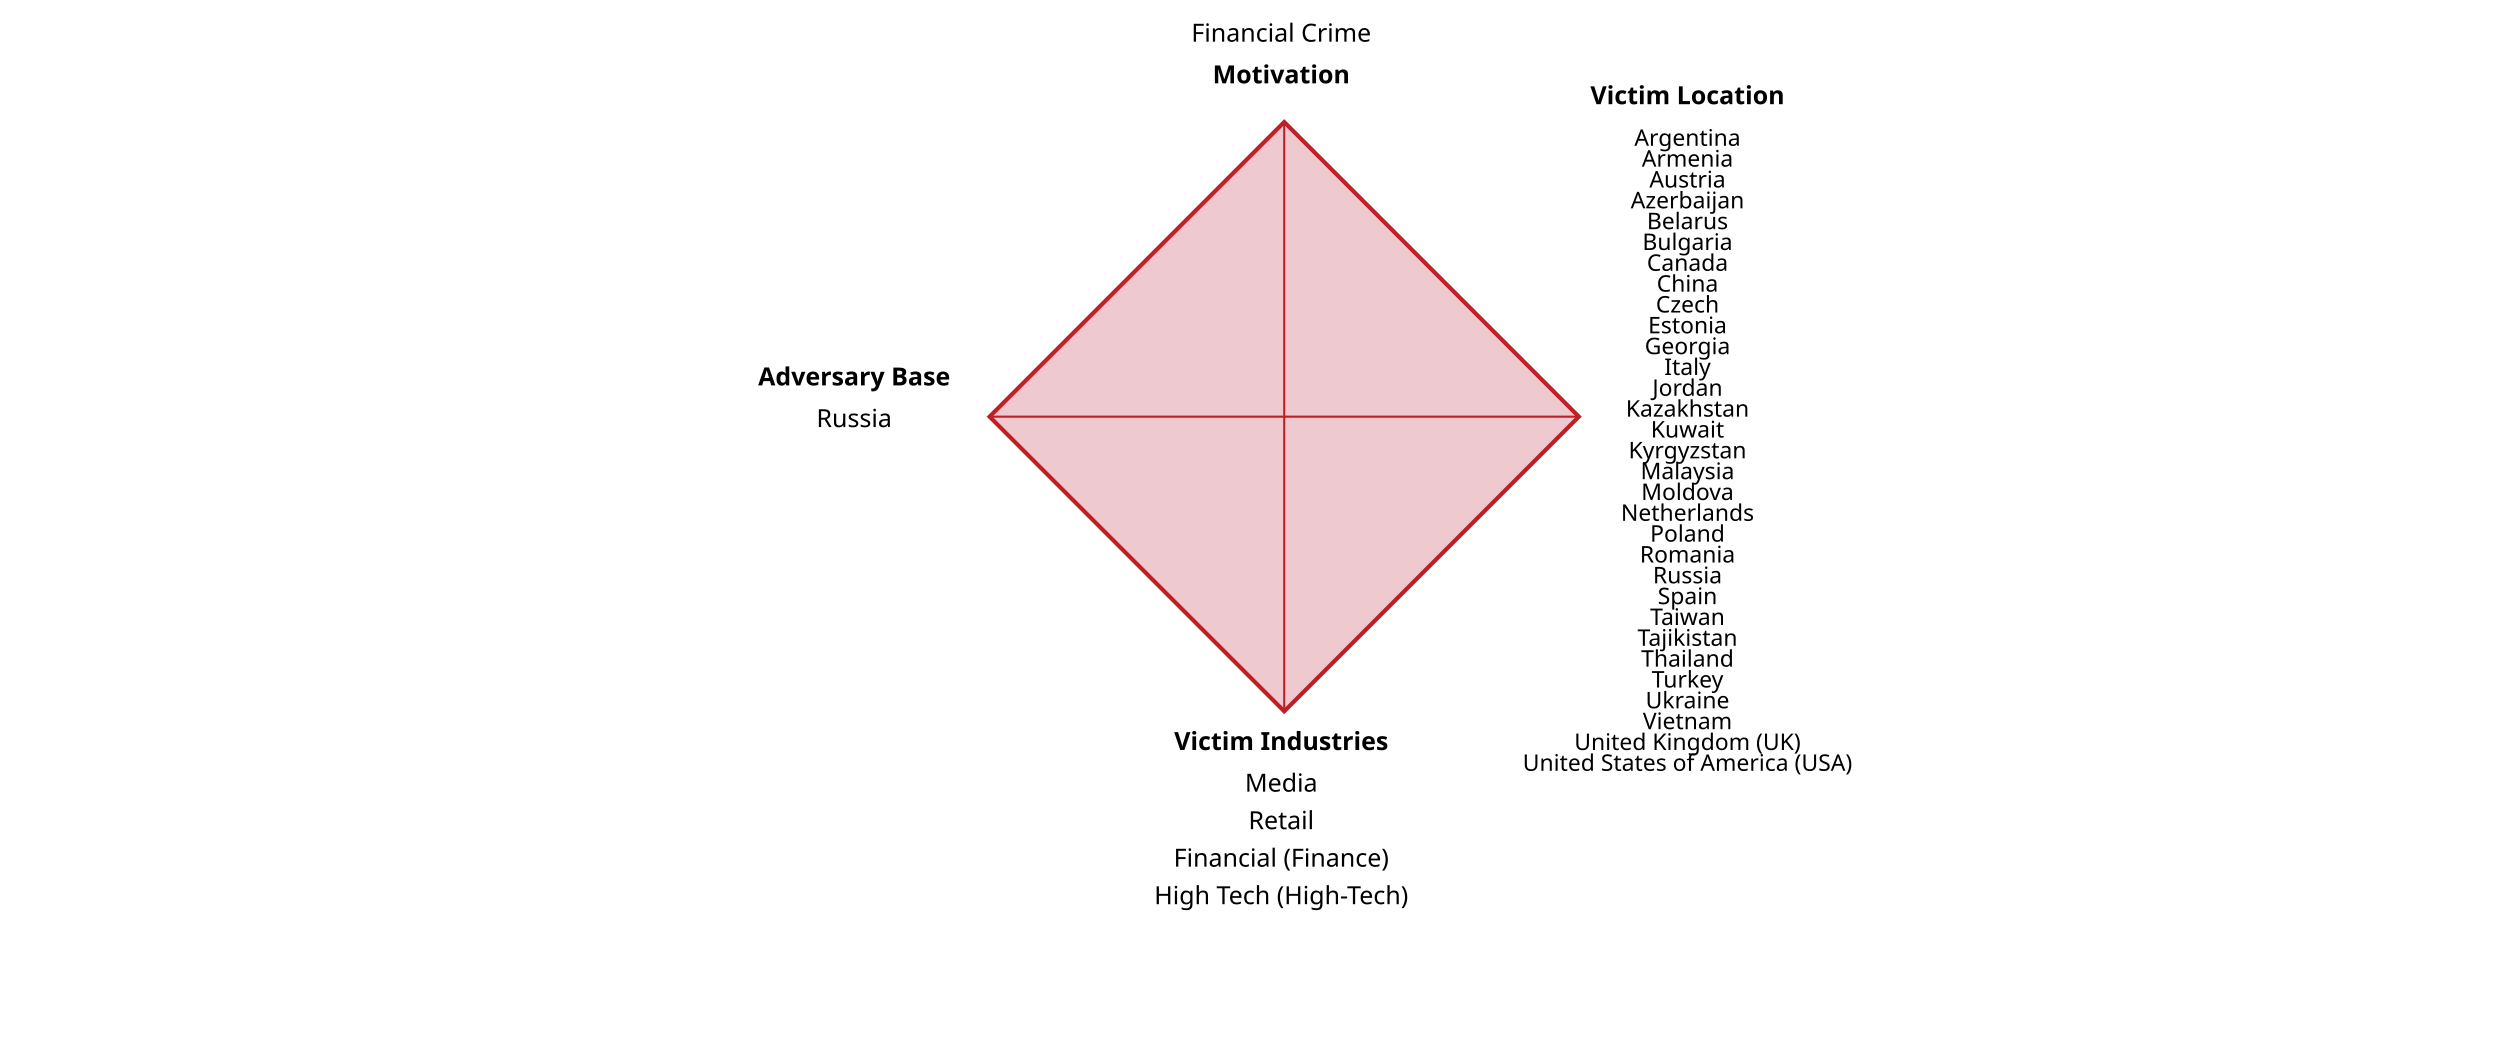
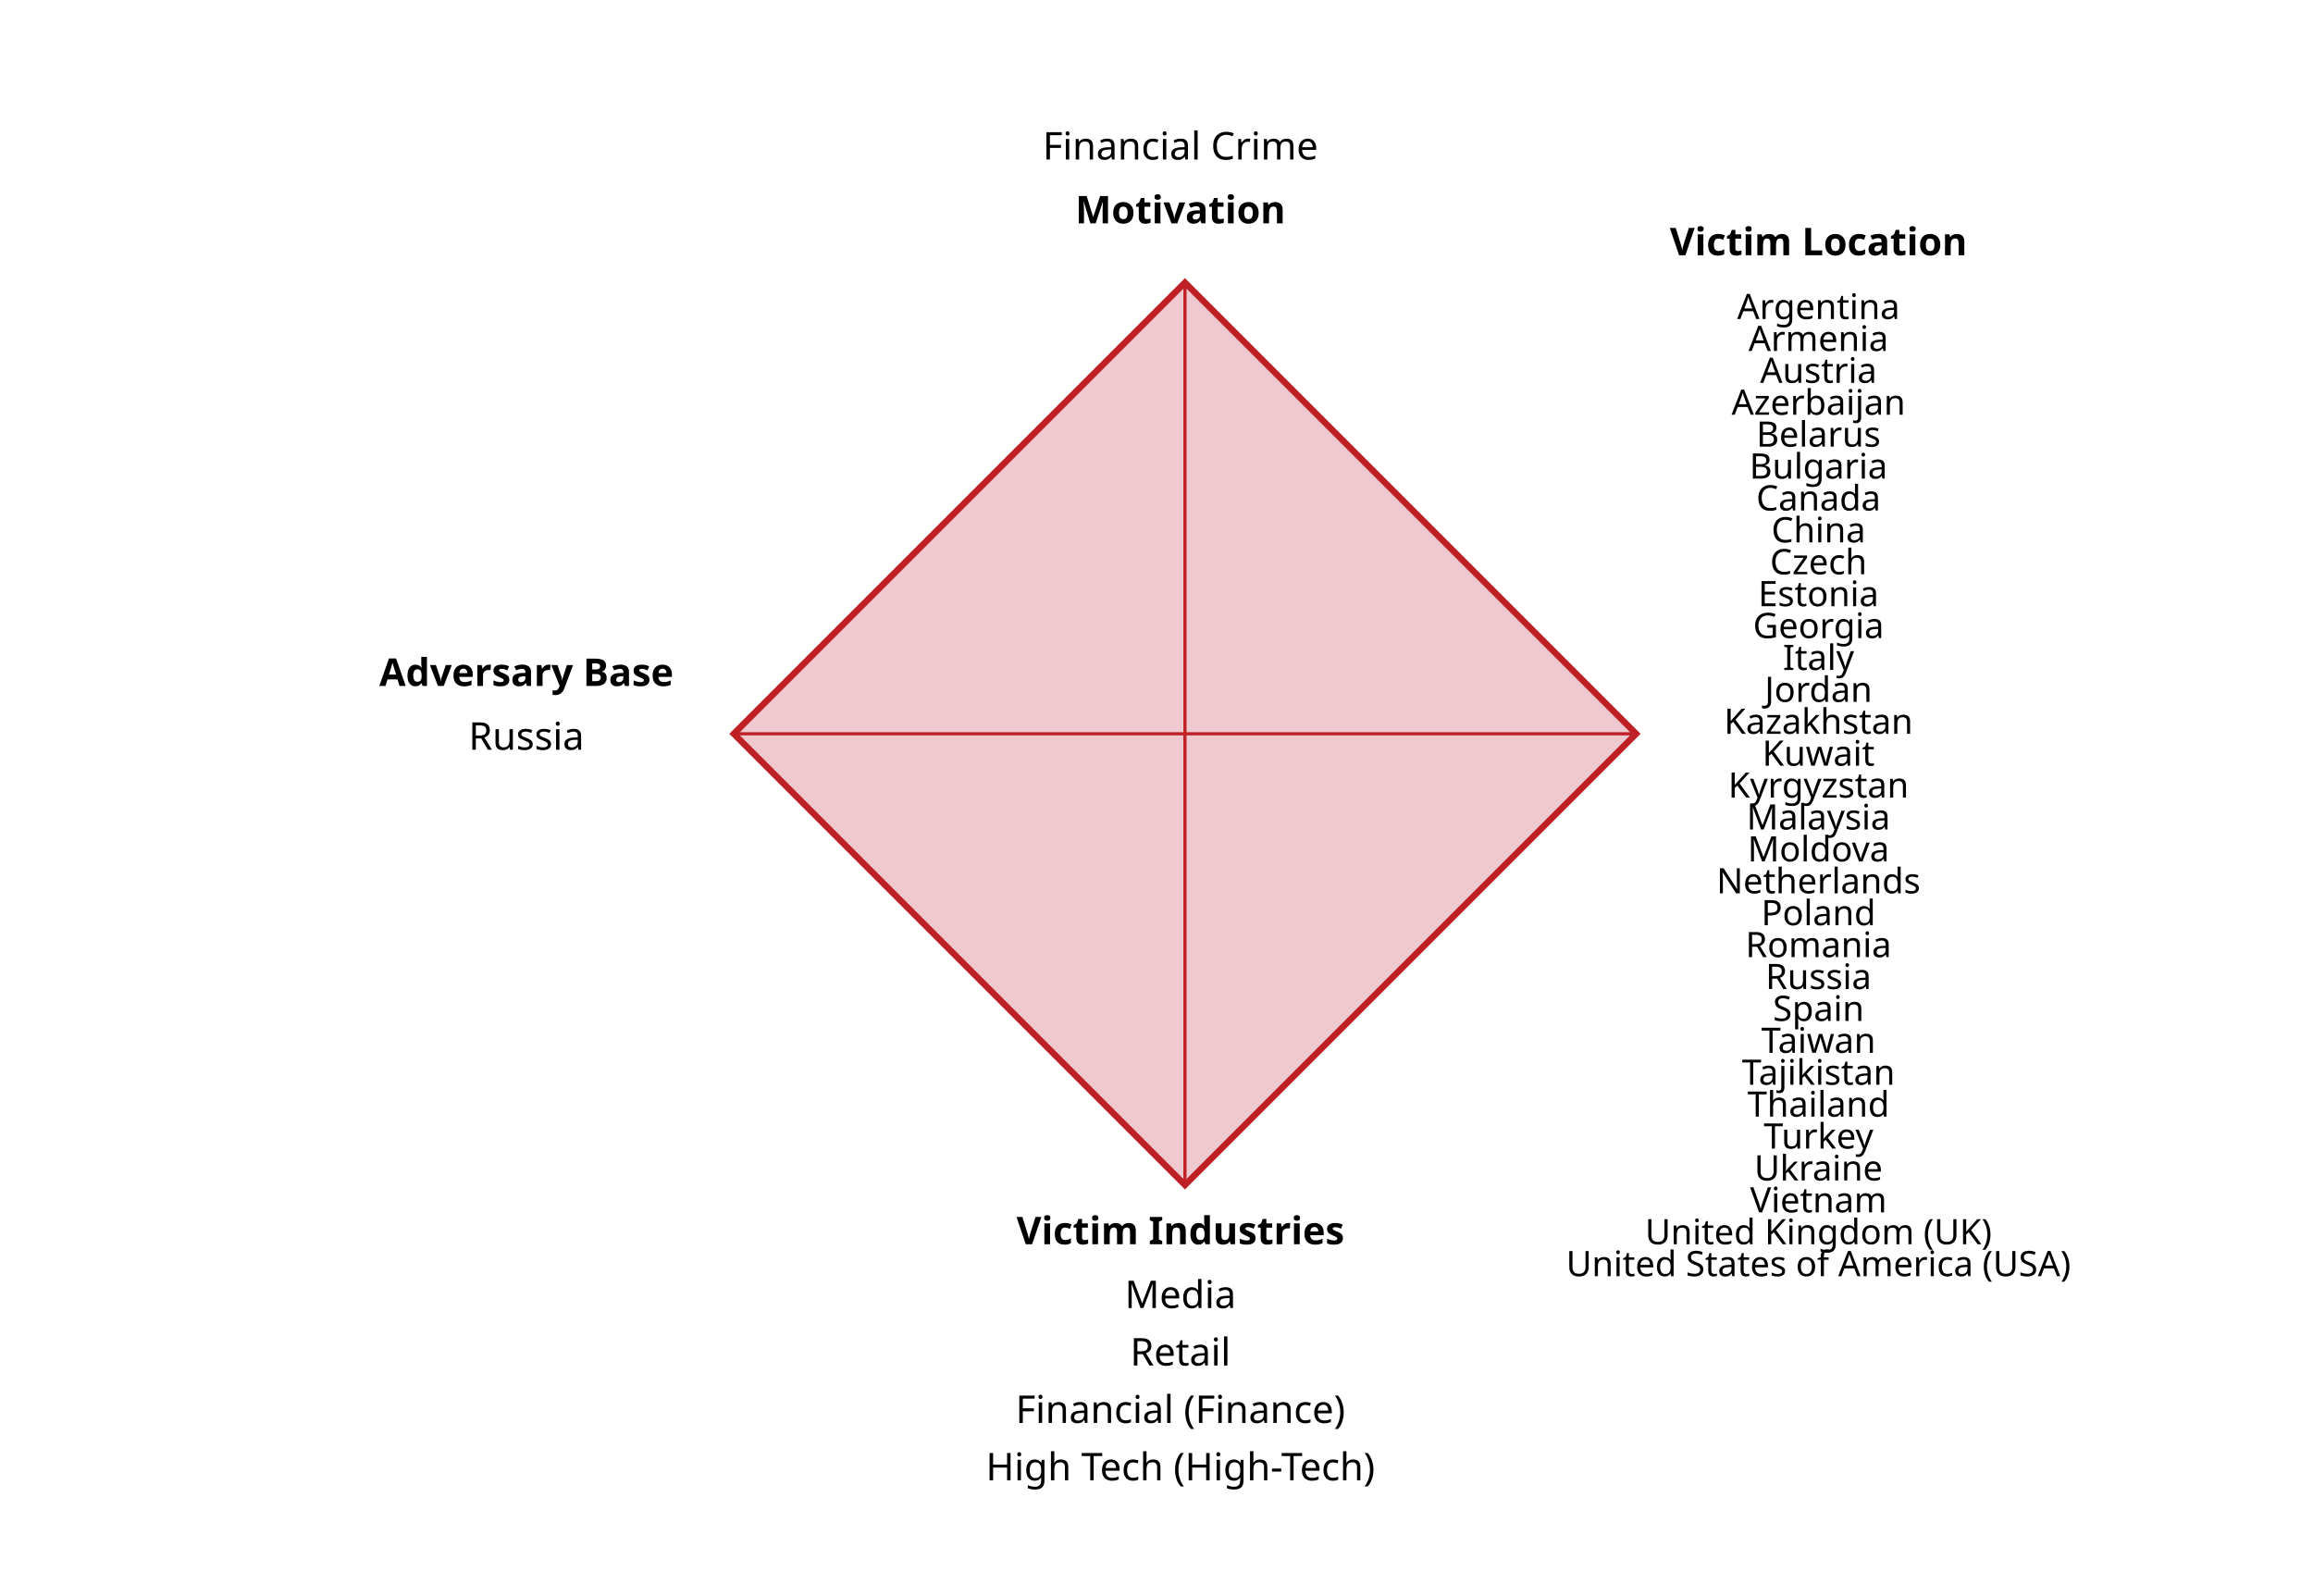
- <svg xmlns="http://www.w3.org/2000/svg" viewBox="0 0 1200 500" version="1.1">
-   <g transform="translate(475 200) rotate(-45)">
+ <svg xmlns="http://www.w3.org/2000/svg" viewBox="0 0 725 500" version="1.1">
+   <g transform="translate(230 230) rotate(-45)">
    <rect x="0" y="0" width="200" height="200" fill="#efc9d0" stroke="#bf2026ff" stroke-width="2" />
    <line x1="0" y1="0" x2="200" y2="200" stroke="#bf2026ff" />
    <line x1="0" y1="200" x2="200" y2="0" stroke="#bf2026ff" />
  </g>
-   <g id="diamond_labels" transform="translate(475 200)">
+   <g id="diamond_labels" transform="translate(230 230)">
    <text x="140" y="-160" id="svg_motivation" style="font-weight:bold" font-family="sans-serif" text-anchor="middle">Motivation</text>
    <text x="140" y="-180" id="svg_motivation_detail" font-family="sans-serif" text-anchor="middle">Financial Crime</text>
    <text x="140" y="160" id="svg_industry" style="font-weight:bold" font-family="sans-serif" text-anchor="middle">Victim Industries</text>
    <text x="140" y="180" id="svg_industry_detail" font-family="sans-serif" text-anchor="middle">Media</text>
    <text x="140" y="198" id="svg_industry_detail" font-family="sans-serif" text-anchor="middle">Retail</text>
    <text x="140" y="216" id="svg_industry_detail" font-family="sans-serif" text-anchor="middle">Financial (Finance)</text>
    <text x="140" y="234" id="svg_industry_detail" font-family="sans-serif" text-anchor="middle">High Tech (High-Tech)</text>
    <text x="-65" y="-15" id="svg_base" style="font-weight:bold" font-family="sans-serif" text-anchor="middle">Adversary Base</text>
    <text x="-65" y="5" id="svg_base_detail" font-family="sans-serif" text-anchor="middle">Russia</text>
-     <text x="335" y="-150" id="svg_victim_country" style="font-weight:bold" font-family="sans-serif" text-anchor="middle">Victim Location</text>
-     <text x="335" y="-130" id="svg_victim_country_detail" style="font-size:11px" font-family="sans-serif" text-anchor="middle">Argentina</text>
-     <text x="335" y="-120" id="svg_victim_country_detail" style="font-size:11px" font-family="sans-serif" text-anchor="middle">Armenia</text>
-     <text x="335" y="-110" id="svg_victim_country_detail" style="font-size:11px" font-family="sans-serif" text-anchor="middle">Austria</text>
-     <text x="335" y="-100" id="svg_victim_country_detail" style="font-size:11px" font-family="sans-serif" text-anchor="middle">Azerbaijan</text>
-     <text x="335" y="-90" id="svg_victim_country_detail" style="font-size:11px" font-family="sans-serif" text-anchor="middle">Belarus</text>
-     <text x="335" y="-80" id="svg_victim_country_detail" style="font-size:11px" font-family="sans-serif" text-anchor="middle">Bulgaria</text>
-     <text x="335" y="-70" id="svg_victim_country_detail" style="font-size:11px" font-family="sans-serif" text-anchor="middle">Canada</text>
-     <text x="335" y="-60" id="svg_victim_country_detail" style="font-size:11px" font-family="sans-serif" text-anchor="middle">China</text>
-     <text x="335" y="-50" id="svg_victim_country_detail" style="font-size:11px" font-family="sans-serif" text-anchor="middle">Czech</text>
-     <text x="335" y="-40" id="svg_victim_country_detail" style="font-size:11px" font-family="sans-serif" text-anchor="middle">Estonia</text>
-     <text x="335" y="-30" id="svg_victim_country_detail" style="font-size:11px" font-family="sans-serif" text-anchor="middle">Georgia</text>
-     <text x="335" y="-20" id="svg_victim_country_detail" style="font-size:11px" font-family="sans-serif" text-anchor="middle">Italy</text>
-     <text x="335" y="-10" id="svg_victim_country_detail" style="font-size:11px" font-family="sans-serif" text-anchor="middle">Jordan</text>
-     <text x="335" y="0" id="svg_victim_country_detail" style="font-size:11px" font-family="sans-serif" text-anchor="middle">Kazakhstan</text>
-     <text x="335" y="10" id="svg_victim_country_detail" style="font-size:11px" font-family="sans-serif" text-anchor="middle">Kuwait</text>
-     <text x="335" y="20" id="svg_victim_country_detail" style="font-size:11px" font-family="sans-serif" text-anchor="middle">Kyrgyzstan</text>
-     <text x="335" y="30" id="svg_victim_country_detail" style="font-size:11px" font-family="sans-serif" text-anchor="middle">Malaysia</text>
-     <text x="335" y="40" id="svg_victim_country_detail" style="font-size:11px" font-family="sans-serif" text-anchor="middle">Moldova</text>
-     <text x="335" y="50" id="svg_victim_country_detail" style="font-size:11px" font-family="sans-serif" text-anchor="middle">Netherlands</text>
-     <text x="335" y="60" id="svg_victim_country_detail" style="font-size:11px" font-family="sans-serif" text-anchor="middle">Poland</text>
-     <text x="335" y="70" id="svg_victim_country_detail" style="font-size:11px" font-family="sans-serif" text-anchor="middle">Romania</text>
-     <text x="335" y="80" id="svg_victim_country_detail" style="font-size:11px" font-family="sans-serif" text-anchor="middle">Russia</text>
-     <text x="335" y="90" id="svg_victim_country_detail" style="font-size:11px" font-family="sans-serif" text-anchor="middle">Spain</text>
-     <text x="335" y="100" id="svg_victim_country_detail" style="font-size:11px" font-family="sans-serif" text-anchor="middle">Taiwan</text>
-     <text x="335" y="110" id="svg_victim_country_detail" style="font-size:11px" font-family="sans-serif" text-anchor="middle">Tajikistan</text>
-     <text x="335" y="120" id="svg_victim_country_detail" style="font-size:11px" font-family="sans-serif" text-anchor="middle">Thailand</text>
-     <text x="335" y="130" id="svg_victim_country_detail" style="font-size:11px" font-family="sans-serif" text-anchor="middle">Turkey</text>
-     <text x="335" y="140" id="svg_victim_country_detail" style="font-size:11px" font-family="sans-serif" text-anchor="middle">Ukraine</text>
-     <text x="335" y="150" id="svg_victim_country_detail" style="font-size:11px" font-family="sans-serif" text-anchor="middle">Vietnam</text>
-     <text x="335" y="160" id="svg_victim_country_detail" style="font-size:11px" font-family="sans-serif" text-anchor="middle">United Kingdom (UK)</text>
-     <text x="335" y="170" id="svg_victim_country_detail" style="font-size:11px" font-family="sans-serif" text-anchor="middle">United States of America (USA)</text>
+     <text x="340" y="-150" id="svg_victim_country" style="font-weight:bold" font-family="sans-serif" text-anchor="middle">Victim Location</text>
+     <text x="340" y="-130" id="svg_victim_country_detail" style="font-size:11px" font-family="sans-serif" text-anchor="middle">Argentina</text>
+     <text x="340" y="-120" id="svg_victim_country_detail" style="font-size:11px" font-family="sans-serif" text-anchor="middle">Armenia</text>
+     <text x="340" y="-110" id="svg_victim_country_detail" style="font-size:11px" font-family="sans-serif" text-anchor="middle">Austria</text>
+     <text x="340" y="-100" id="svg_victim_country_detail" style="font-size:11px" font-family="sans-serif" text-anchor="middle">Azerbaijan</text>
+     <text x="340" y="-90" id="svg_victim_country_detail" style="font-size:11px" font-family="sans-serif" text-anchor="middle">Belarus</text>
+     <text x="340" y="-80" id="svg_victim_country_detail" style="font-size:11px" font-family="sans-serif" text-anchor="middle">Bulgaria</text>
+     <text x="340" y="-70" id="svg_victim_country_detail" style="font-size:11px" font-family="sans-serif" text-anchor="middle">Canada</text>
+     <text x="340" y="-60" id="svg_victim_country_detail" style="font-size:11px" font-family="sans-serif" text-anchor="middle">China</text>
+     <text x="340" y="-50" id="svg_victim_country_detail" style="font-size:11px" font-family="sans-serif" text-anchor="middle">Czech</text>
+     <text x="340" y="-40" id="svg_victim_country_detail" style="font-size:11px" font-family="sans-serif" text-anchor="middle">Estonia</text>
+     <text x="340" y="-30" id="svg_victim_country_detail" style="font-size:11px" font-family="sans-serif" text-anchor="middle">Georgia</text>
+     <text x="340" y="-20" id="svg_victim_country_detail" style="font-size:11px" font-family="sans-serif" text-anchor="middle">Italy</text>
+     <text x="340" y="-10" id="svg_victim_country_detail" style="font-size:11px" font-family="sans-serif" text-anchor="middle">Jordan</text>
+     <text x="340" y="0" id="svg_victim_country_detail" style="font-size:11px" font-family="sans-serif" text-anchor="middle">Kazakhstan</text>
+     <text x="340" y="10" id="svg_victim_country_detail" style="font-size:11px" font-family="sans-serif" text-anchor="middle">Kuwait</text>
+     <text x="340" y="20" id="svg_victim_country_detail" style="font-size:11px" font-family="sans-serif" text-anchor="middle">Kyrgyzstan</text>
+     <text x="340" y="30" id="svg_victim_country_detail" style="font-size:11px" font-family="sans-serif" text-anchor="middle">Malaysia</text>
+     <text x="340" y="40" id="svg_victim_country_detail" style="font-size:11px" font-family="sans-serif" text-anchor="middle">Moldova</text>
+     <text x="340" y="50" id="svg_victim_country_detail" style="font-size:11px" font-family="sans-serif" text-anchor="middle">Netherlands</text>
+     <text x="340" y="60" id="svg_victim_country_detail" style="font-size:11px" font-family="sans-serif" text-anchor="middle">Poland</text>
+     <text x="340" y="70" id="svg_victim_country_detail" style="font-size:11px" font-family="sans-serif" text-anchor="middle">Romania</text>
+     <text x="340" y="80" id="svg_victim_country_detail" style="font-size:11px" font-family="sans-serif" text-anchor="middle">Russia</text>
+     <text x="340" y="90" id="svg_victim_country_detail" style="font-size:11px" font-family="sans-serif" text-anchor="middle">Spain</text>
+     <text x="340" y="100" id="svg_victim_country_detail" style="font-size:11px" font-family="sans-serif" text-anchor="middle">Taiwan</text>
+     <text x="340" y="110" id="svg_victim_country_detail" style="font-size:11px" font-family="sans-serif" text-anchor="middle">Tajikistan</text>
+     <text x="340" y="120" id="svg_victim_country_detail" style="font-size:11px" font-family="sans-serif" text-anchor="middle">Thailand</text>
+     <text x="340" y="130" id="svg_victim_country_detail" style="font-size:11px" font-family="sans-serif" text-anchor="middle">Turkey</text>
+     <text x="340" y="140" id="svg_victim_country_detail" style="font-size:11px" font-family="sans-serif" text-anchor="middle">Ukraine</text>
+     <text x="340" y="150" id="svg_victim_country_detail" style="font-size:11px" font-family="sans-serif" text-anchor="middle">Vietnam</text>
+     <text x="340" y="160" id="svg_victim_country_detail" style="font-size:11px" font-family="sans-serif" text-anchor="middle">United Kingdom (UK)</text>
+     <text x="340" y="170" id="svg_victim_country_detail" style="font-size:11px" font-family="sans-serif" text-anchor="middle">United States of America (USA)</text>
  </g>
</svg>
